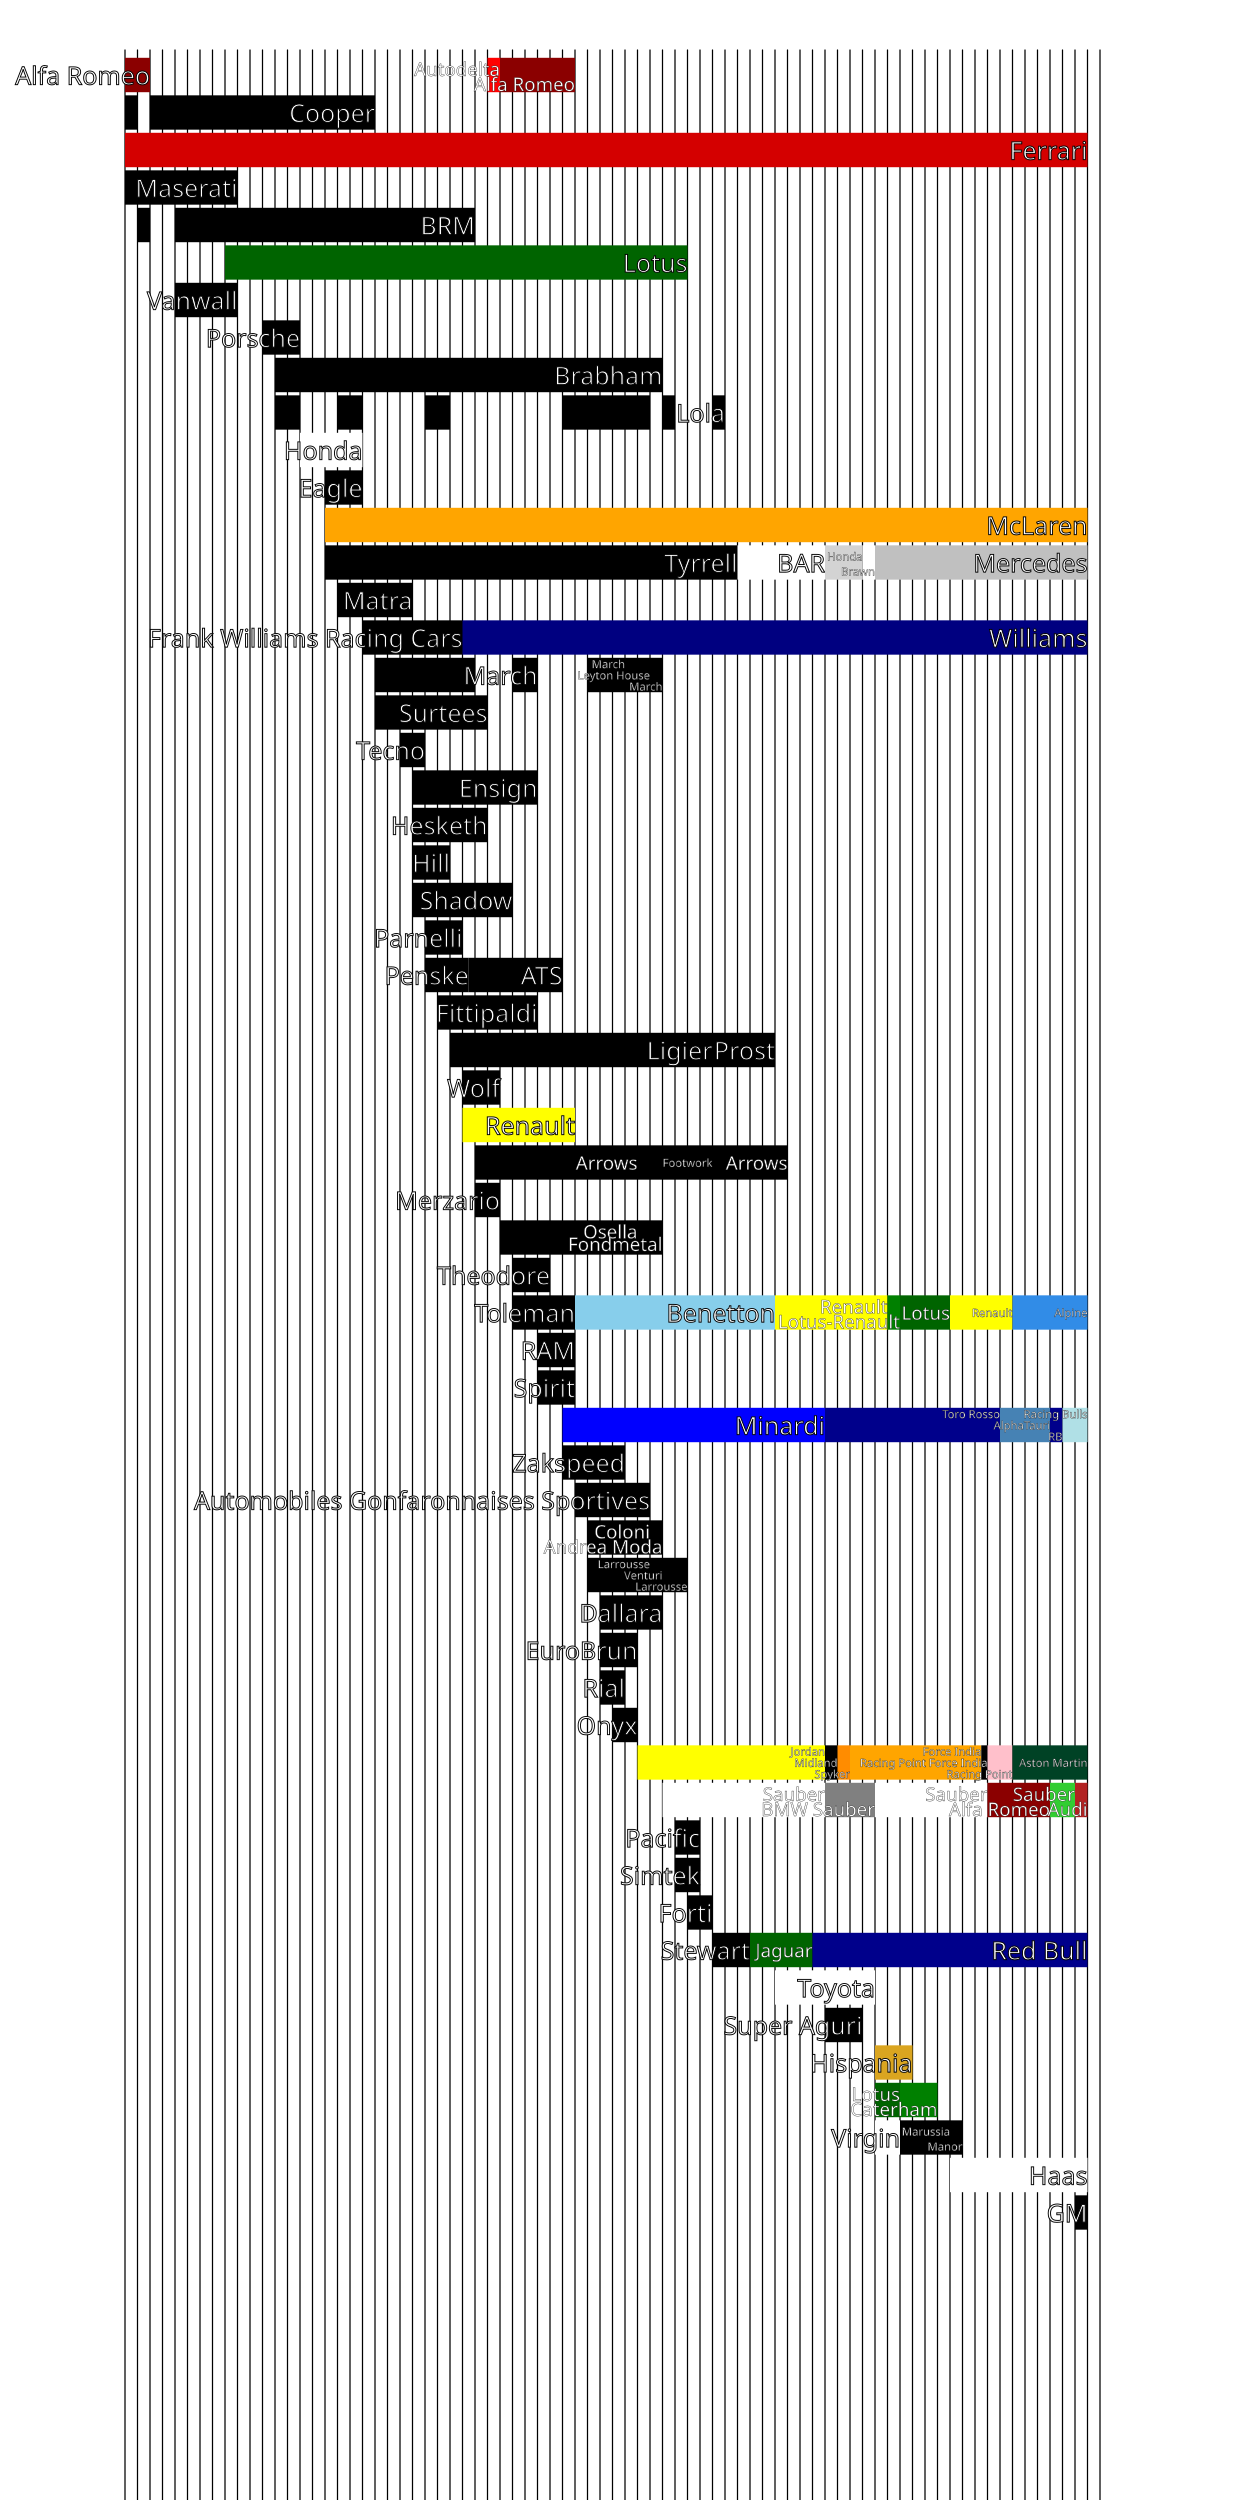
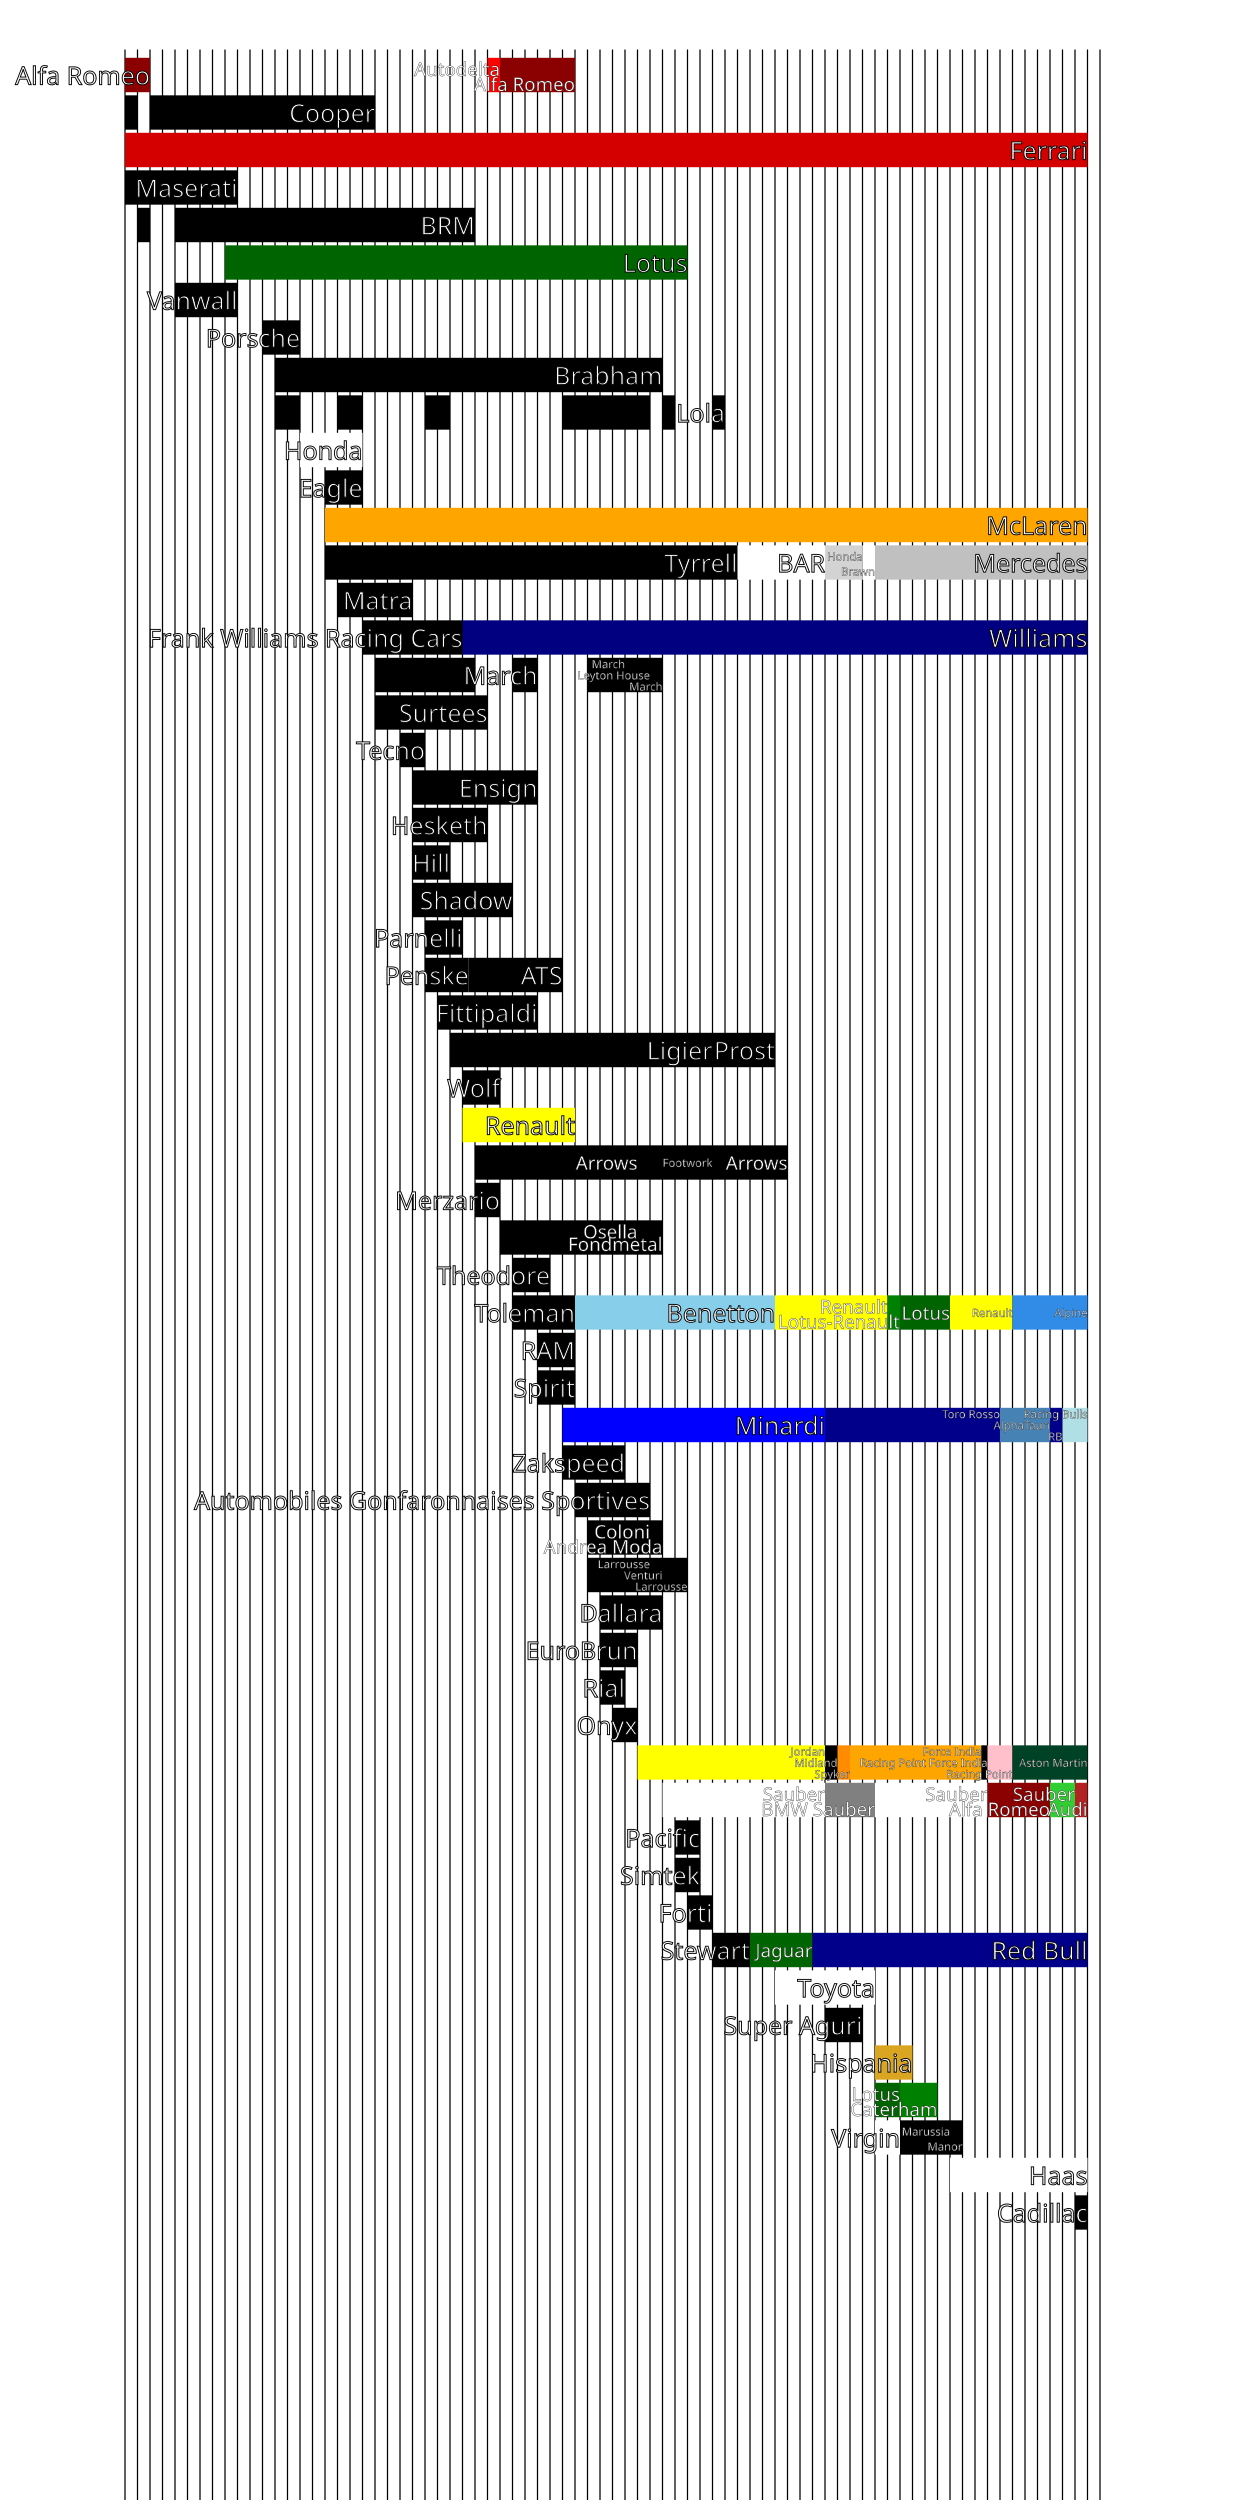
<svg xmlns="http://www.w3.org/2000/svg" viewBox="1940 -3 100 200">
  <style>
        path {
            fill: none;
            stroke-linejoin: round;
        }

        text {
            font-family: sans-serif;
        }

        g.grid&gt;path {
            stroke: black;
            stroke-width: 0.1;
            stroke-linecap: round;
        }

        g.grid&gt;text {
            font-size: 1px;
            transform: rotate(-90deg);
            transform-origin: center;
            transform-box: fill-box;
            text-anchor: middle;
            dominant-baseline: middle;
        }

        g.team&gt;path {
            stroke-width: 2.75;
            stroke-linecap: butt;
        }

        g.team&gt;text {
            fill: white;
            stroke: black;
            stroke-width: 0.075;
            font-size: 2px;
            text-anchor: end;
            dominant-baseline: central;
        }

        g.team&gt;text.small {
            stroke-width: 0.025;
            font-size: 0.9px;
        }

        g.team&gt;text.med {
            stroke-width: 0.025;
            font-size: 1.5px;
        }
    </style>
  <rect x="1940" y="-3" width="100%" height="100%" fill="white" />
  <g class="grid">
    <path class="grid" d="             M 1950,1 v 592 Z             M 1951,1 v 592 Z             M 1952,1 v 592 Z             M 1953,1 v 592 Z             M 1954,1 v 592 Z             M 1955,1 v 592 Z             M 1956,1 v 592 Z             M 1957,1 v 592 Z             M 1958,1 v 592 Z             M 1959,1 v 592 Z             M 1960,1 v 592 Z             M 1961,1 v 592 Z             M 1962,1 v 592 Z             M 1963,1 v 592 Z             M 1964,1 v 592 Z             M 1965,1 v 592 Z             M 1966,1 v 592 Z             M 1967,1 v 592 Z             M 1968,1 v 592 Z             M 1969,1 v 592 Z             M 1970,1 v 592 Z             M 1971,1 v 592 Z             M 1972,1 v 592 Z             M 1973,1 v 592 Z             M 1974,1 v 592 Z             M 1975,1 v 592 Z             M 1976,1 v 592 Z             M 1977,1 v 592 Z             M 1978,1 v 592 Z             M 1979,1 v 592 Z             M 1980,1 v 592 Z             M 1981,1 v 592 Z             M 1982,1 v 592 Z             M 1983,1 v 592 Z             M 1984,1 v 592 Z             M 1985,1 v 592 Z             M 1986,1 v 592 Z             M 1987,1 v 592 Z             M 1988,1 v 592 Z             M 1989,1 v 592 Z             M 1990,1 v 592 Z             M 1991,1 v 592 Z             M 1992,1 v 592 Z             M 1993,1 v 592 Z             M 1994,1 v 592 Z             M 1995,1 v 592 Z             M 1996,1 v 592 Z             M 1997,1 v 592 Z             M 1998,1 v 592 Z             M 1999,1 v 592 Z             M 2000,1 v 592 Z             M 2001,1 v 592 Z             M 2002,1 v 592 Z             M 2003,1 v 592 Z             M 2004,1 v 592 Z             M 2005,1 v 592 Z             M 2006,1 v 592 Z             M 2007,1 v 592 Z             M 2008,1 v 592 Z             M 2009,1 v 592 Z             M 2010,1 v 592 Z             M 2011,1 v 592 Z             M 2012,1 v 592 Z             M 2013,1 v 592 Z             M 2014,1 v 592 Z             M 2015,1 v 592 Z             M 2016,1 v 592 Z             M 2017,1 v 592 Z             M 2018,1 v 592 Z             M 2019,1 v 592 Z             M 2020,1 v 592 Z             M 2021,1 v 592 Z             M 2022,1 v 592 Z             M 2023,1 v 592 Z             M 2024,1 v 592 Z             M 2025,1 v 592 Z             M 2026,1 v 592 Z             M 2027,1 v 592 Z             M 2028,1 v 592 Z         " />
    <text x="1950.5" y="-0.5">1950</text>
    <text x="1951.5" y="-0.5">1951</text>
    <text x="1952.5" y="-0.5">1952</text>
    <text x="1953.5" y="-0.5">1953</text>
    <text x="1954.5" y="-0.5">1954</text>
    <text x="1955.5" y="-0.5">1955</text>
    <text x="1956.5" y="-0.5">1956</text>
    <text x="1957.5" y="-0.5">1957</text>
    <text x="1958.5" y="-0.5">1958</text>
    <text x="1959.5" y="-0.5">1959</text>
    <text x="1960.5" y="-0.5">1960</text>
    <text x="1961.5" y="-0.5">1961</text>
    <text x="1962.5" y="-0.5">1962</text>
    <text x="1963.5" y="-0.5">1963</text>
    <text x="1964.5" y="-0.5">1964</text>
    <text x="1965.5" y="-0.5">1965</text>
    <text x="1966.5" y="-0.5">1966</text>
    <text x="1967.5" y="-0.5">1967</text>
    <text x="1968.5" y="-0.5">1968</text>
    <text x="1969.5" y="-0.5">1969</text>
    <text x="1970.5" y="-0.5">1970</text>
    <text x="1971.5" y="-0.5">1971</text>
    <text x="1972.5" y="-0.5">1972</text>
    <text x="1973.5" y="-0.5">1973</text>
    <text x="1974.5" y="-0.5">1974</text>
    <text x="1975.5" y="-0.5">1975</text>
    <text x="1976.5" y="-0.5">1976</text>
    <text x="1977.5" y="-0.5">1977</text>
    <text x="1978.5" y="-0.5">1978</text>
    <text x="1979.5" y="-0.5">1979</text>
    <text x="1980.5" y="-0.5">1980</text>
    <text x="1981.5" y="-0.5">1981</text>
    <text x="1982.5" y="-0.5">1982</text>
    <text x="1983.5" y="-0.5">1983</text>
    <text x="1984.5" y="-0.5">1984</text>
    <text x="1985.5" y="-0.5">1985</text>
    <text x="1986.5" y="-0.5">1986</text>
    <text x="1987.5" y="-0.5">1987</text>
    <text x="1988.5" y="-0.5">1988</text>
    <text x="1989.5" y="-0.5">1989</text>
    <text x="1990.5" y="-0.5">1990</text>
    <text x="1991.5" y="-0.5">1991</text>
    <text x="1992.5" y="-0.5">1992</text>
    <text x="1993.5" y="-0.5">1993</text>
    <text x="1994.5" y="-0.5">1994</text>
    <text x="1995.5" y="-0.5">1995</text>
    <text x="1996.5" y="-0.5">1996</text>
    <text x="1997.5" y="-0.5">1997</text>
    <text x="1998.5" y="-0.5">1998</text>
    <text x="1999.5" y="-0.5">1999</text>
    <text x="2000.5" y="-0.5">2000</text>
    <text x="2001.5" y="-0.5">2001</text>
    <text x="2002.5" y="-0.5">2002</text>
    <text x="2003.5" y="-0.5">2003</text>
    <text x="2004.5" y="-0.5">2004</text>
    <text x="2005.5" y="-0.5">2005</text>
    <text x="2006.5" y="-0.5">2006</text>
    <text x="2007.5" y="-0.5">2007</text>
    <text x="2008.5" y="-0.5">2008</text>
    <text x="2009.5" y="-0.5">2009</text>
    <text x="2010.5" y="-0.5">2010</text>
    <text x="2011.5" y="-0.5">2011</text>
    <text x="2012.5" y="-0.5">2012</text>
    <text x="2013.5" y="-0.5">2013</text>
    <text x="2014.5" y="-0.5">2014</text>
    <text x="2015.5" y="-0.5">2015</text>
    <text x="2016.5" y="-0.5">2016</text>
    <text x="2017.5" y="-0.5">2017</text>
    <text x="2018.5" y="-0.5">2018</text>
    <text x="2019.5" y="-0.5">2019</text>
    <text x="2020.5" y="-0.5">2020</text>
    <text x="2021.5" y="-0.5">2021</text>
    <text x="2022.5" y="-0.5">2022</text>
    <text x="2023.5" y="-0.5">2023</text>
    <text x="2024.5" y="-0.5">2024</text>
    <text x="2025.5" y="-0.5">2025</text>
    <text x="2026.5" y="-0.5">2026</text>
    <text x="2027.5" y="-0.5">2027</text>
  </g>
  <g class="team">
    <path d="M 1950,3 H 1952" stroke="darkred" />
    <text x="1952" y="3">Alfa Romeo</text>
    <path d="M 1979,3 H 1980" stroke="red" />
    <text x="1980" y="2.5" class="med">Autodelta</text>
    <path d="M 1980,3 H 1986" stroke="darkred" />
    <text x="1986" y="3.7" class="med">Alfa Romeo</text>
  </g>
  <g class="team">
    <path d="M 1950,6 H 1951" stroke="black" />
    <path d="M 1952,6 H 1970" stroke="black" />
    <text x="1970" y="6">Cooper</text>
  </g>
  <g class="team">
    <path d="M 1950,9 H 2027" stroke="#D40000" />
    <text x="2027" y="9">Ferrari</text>
  </g>
  <g class="team">
    <path d="M 1950,12 H 1959" stroke="black" />
    <text x="1959" y="12">Maserati</text>
  </g>
  <g class="team">
    <path d="M 1951,15 H 1952" stroke="black" />
    <path d="M 1954,15 H 1978" stroke="black" />
    <text x="1978" y="15">BRM</text>
  </g>
  <g class="team">
    <path d="M 1958,18 H 1995" stroke="darkgreen" />
    <text x="1995" y="18">Lotus</text>
  </g>
  <g class="team">
    <path d="M 1954,21 H 1959" stroke="black" />
    <text x="1959" y="21">Vanwall</text>
  </g>
  <g class="team">
    <path d="M 1961,24 H 1964" stroke="black" />
    <text x="1964" y="24">Porsche</text>
  </g>
  <g class="team">
    <path d="M 1962,27 H 1993" stroke="black" />
    <text x="1993" y="27">Brabham</text>
  </g>
  <g class="team">
    <path d="M 1962,30 H 1964" stroke="black" />
    <path d="M 1967,30 H 1969" stroke="black" />
    <path d="M 1974,30 H 1976" stroke="black" />
    <path d="M 1985,30 H 1992" stroke="black" />
    <path d="M 1993,30 H 1994" stroke="black" />
    <path d="M 1997,30 H 1998" stroke="black" />
    <text x="1998" y="30">Lola</text>
  </g>
  <g class="team">
    <path d="M 1964,33 H 1969" stroke="white" />
    <text x="1969" y="33">Honda</text>
  </g>
  <g class="team">
    <path d="M 1966,36 H 1969" stroke="black" />
    <text x="1969" y="36">Eagle</text>
  </g>
  <g class="team">
    <path d="M 1966,39 H 2027" stroke="orange" />
    <text x="2027" y="39">McLaren</text>
  </g>
  <g class="team">
    <path d="M 1966,42 H 1999" stroke="black" />
    <text x="1999" y="42">Tyrrell</text>
    <path d="M 1999,42 H 2006" stroke="white" />
    <text x="2006" y="42">BAR</text>
    <path d="M 2006,42 H 2009" stroke="lightgrey" />
    <text x="2009" y="41.5" class="small">Honda</text>
    <path d="M 2009,42 H 2010" stroke="white" />
    <text x="2010" y="42.7" class="small">Brawn</text>
    <path d="M 2010,42 H 2027" stroke="silver" />
    <text x="2027" y="42">Mercedes</text>
  </g>
  <g class="team">
    <path d="M 1967,45 H 1973" stroke="black" />
    <text x="1973" y="45">Matra</text>
  </g>
  <g class="team">
    <path d="M 1969,48 H 1977" stroke="black" />
    <text x="1977" y="48">Frank Williams Racing Cars</text>
    <path d="M 1977,48 H 2027" stroke="navy" />
    <text x="2027" y="48">Williams</text>
  </g>
  <g class="team">
    <path d="M 1970,51 H 1978" stroke="black" />
    <path d="M 1981,51 H 1983" stroke="black" />
    <text x="1983" y="51">March</text>
    <path d="M 1987,51 H 1990" stroke="black" />
    <text x="1990" y="50.1" class="small">March</text>
    <path d="M 1990,51 H 1992" stroke="black" />
    <text x="1992" y="51" class="small">Leyton House</text>
    <path d="M 1992,51 H 1993" stroke="black" />
    <text x="1993" y="51.9" class="small">March</text>
  </g>
  <g class="team">
    <path d="M 1970,54 H 1979" stroke="black" />
    <text x="1979" y="54">Surtees</text>
  </g>
  <g class="team">
    <path d="M 1972,57 H 1974" stroke="black" />
    <text x="1974" y="57">Tecno</text>
  </g>
  <g class="team">
    <path d="M 1973,60 H 1983" stroke="black" />
    <text x="1983" y="60">Ensign</text>
  </g>
  <g class="team">
    <path d="M 1973,63 H 1979" stroke="black" />
    <text x="1979" y="63">Hesketh</text>
  </g>
  <g class="team">
    <path d="M 1973,66 H 1976" stroke="black" />
    <text x="1976" y="66">Hill</text>
  </g>
  <g class="team">
    <path d="M 1973,69 H 1981" stroke="black" />
    <text x="1981" y="69">Shadow</text>
  </g>
  <g class="team">
    <path d="M 1974,72 H 1977" stroke="black" />
    <text x="1977" y="72">Parnelli</text>
  </g>
  <g class="team">
    <path d="M 1974,75 L 1977.5,75" stroke="black" />
    <text x="1977.5" y="75">Penske</text>
    <path d="M 1977.5,75 H 1985" stroke="black" />
    <text x="1985" y="75">ATS</text>
  </g>
  <g class="team">
    <path d="M 1975,78 H 1983" stroke="black" />
    <text x="1983" y="78">Fittipaldi</text>
  </g>
  <g class="team">
    <path d="M 1976,81 H 1997" stroke="black" />
    <text x="1997" y="81">Ligier</text>
    <path d="M 1997,81 H 2002" stroke="black" />
    <text x="2002" y="81">Prost</text>
  </g>
  <g class="team">
    <path d="M 1977,84 H 1980" stroke="black" />
    <text x="1980" y="84">Wolf</text>
  </g>
  <g class="team">
    <path d="M 1977,87 H 1986" stroke="yellow" />
    <text x="1986" y="87">Renault</text>
  </g>
  <g class="team">
    <path d="M 1978,90 H 1991" stroke="black" />
    <text x="1991" y="90" class="med">Arrows</text>
    <path d="M 1991,90 H 1997" stroke="black" />
    <text x="1997" y="90" class="small">Footwork</text>
    <path d="M 1997,90 H 2003" stroke="black" />
    <text x="2003" y="90" class="med">Arrows</text>
  </g>
  <g class="team">
    <path d="M 1978,93 H 1980" stroke="black" />
    <text x="1980" y="93">Merzario</text>
  </g>
  <g class="team">
    <path d="M 1980,96 H 1991" stroke="black" />
    <text x="1991" y="95.5" class="med">Osella</text>
    <path d="M 1991,96 H 1993" stroke="black" />
    <text x="1993" y="96.5" class="med">Fondmetal</text>
  </g>
  <g class="team">
    <path d="M 1981,99 H 1984" stroke="black" />
    <text x="1984" y="99">Theodore</text>
  </g>
  <g class="team">
    <path d="M 1981,102 H 1986" stroke="black" />
    <text x="1986" y="102">Toleman</text>
    <path d="M 1986,102 H 2002" stroke="skyblue" />
    <text x="2002" y="102">Benetton</text>
    <path d="M 2002,102 H 2011" stroke="yellow" />
    <text x="2011" y="101.5" class="med">Renault</text>
    <path d="M 2011,102 H 2012" stroke="green" />
    <text x="2012" y="102.7" class="med">Lotus-Renault</text>
    <path d="M 2012,102 H 2016" stroke="darkgreen" />
    <text x="2016" y="102" class="med">Lotus</text>
    <path d="M 2016,102 H 2021" stroke="yellow" />
    <text x="2021" y="102" class="small">Renault</text>
    <path d="M 2021,102 H 2027" stroke="#318CE7" />
    <text x="2027" y="102" class="small">Alpine</text>
  </g>
  <g class="team">
    <path d="M 1983,105 H 1986" stroke="black" />
    <text x="1986" y="105">RAM</text>
  </g>
  <g class="team">
    <path d="M 1983,108 H 1986" stroke="black" />
    <text x="1986" y="108">Spirit</text>
  </g>
  <g class="team">
    <path d="M 1985,111 H 2006" stroke="blue" />
    <text x="2006" y="111">Minardi</text>
    <path d="M 2006,111 H 2020" stroke="darkblue" />
    <text x="2020" y="110.1" class="small">Toro Rosso</text>
    <path d="M 2020,111 H 2024" stroke="steelblue" />
    <text x="2024" y="111" class="small">AlphaTauri</text>
    <path d="M 2024,111 H 2025" stroke="darkblue" />
    <text x="2025" y="111.9" class="small">RB</text>
    <path d="M 2025,111 H 2027" stroke="powderblue" />
    <text x="2027" y="110.1" class="small">Racing Bulls</text>
  </g>
  <g class="team">
    <path d="M 1985,114 H 1990" stroke="black" />
    <text x="1990" y="114">Zakspeed</text>
  </g>
  <g class="team">
    <path d="M 1986,117 H 1992" stroke="black" />
    <text x="1992" y="117">Automobiles Gonfaronnaises Sportives</text>
  </g>
  <g class="team">
    <path d="M 1987,120 H 1992" stroke="black" />
    <text x="1992" y="119.5" class="med">Coloni</text>
    <path d="M 1992,120 H 1993" stroke="black" />
    <text x="1993" y="120.7" class="med">Andrea Moda</text>
  </g>
  <g class="team">
    <path d="M 1987,123 H 1992" stroke="black" />
    <text x="1992" y="122.1" class="small">Larrousse</text>
    <path d="M 1992,123 H 1993" stroke="black" />
    <text x="1993" y="123" class="small">Venturi</text>
    <path d="M 1993,123 H 1995" stroke="black" />
    <text x="1995" y="123.9" class="small">Larrousse</text>
  </g>
  <g class="team">
    <path d="M 1988,126 H 1993" stroke="black" />
    <text x="1993" y="126">Dallara</text>
  </g>
  <g class="team">
    <path d="M 1988,129 H 1991" stroke="black" />
    <text x="1991" y="129">EuroBrun</text>
  </g>
  <g class="team">
    <path d="M 1988,132 H 1990" stroke="black" />
    <text x="1990" y="132">Rial</text>
  </g>
  <g class="team">
    <path d="M 1989,135 H 1991" stroke="black" />
    <text x="1991" y="135">Onyx</text>
  </g>
  <g class="team">
    <path d="M 1991,138 H 2006" stroke="yellow" />
    <text x="2006" y="137.1" class="small">Jordan</text>
    <path d="M 2006,138 H 2007" stroke="black" />
    <text x="2007" y="138" class="small">Midland</text>
    <path d="M 2007,138 H 2008" stroke="darkorange" />
    <text x="2008" y="138.9" class="small">Spyker</text>
    <path d="M 2008,138 L 2018.5,138" stroke="orange" />
    <text x="2018.5" y="137.1" class="small">Force India</text>
    <path d="M 2018.5,138 H 2019" stroke="black" />
    <text x="2019" y="138" class="small">Racing Point Force India</text>
    <path d="M 2019,138 H 2021" stroke="pink" />
    <text x="2021" y="138.9" class="small">Racing Point</text>
    <path d="M 2021,138 H 2027" stroke="#004225" />
    <text x="2027" y="138" class="small">Aston Martin</text>
  </g>
  <g class="team">
    <path d="M 1993,141 H 2006" stroke="white" />
    <text x="2006" y="140.5" class="med">Sauber</text>
    <path d="M 2006,141 H 2010" stroke="grey" />
    <text x="2010" y="141.7" class="med">BMW Sauber</text>
    <path d="M 2010,141 H 2019" stroke="white" />
    <text x="2019" y="140.5" class="med">Sauber</text>
    <path d="M 2019,141 H 2024" stroke="darkred" />
    <text x="2024" y="141.7" class="med">Alfa Romeo</text>
    <path d="M 2024,141 H 2026" stroke="limegreen" />
    <text x="2026" y="140.5" class="med">Sauber</text>
    <path d="M 2026,141 H 2027" stroke="firebrick" />
    <text x="2027" y="141.7" class="med">Audi</text>
  </g>
  <g class="team">
    <path d="M 1994,144 H 1996" stroke="black" />
    <text x="1996" y="144">Pacific</text>
  </g>
  <g class="team">
    <path d="M 1994,147 H 1996" stroke="black" />
    <text x="1996" y="147">Simtek</text>
  </g>
  <g class="team">
    <path d="M 1995,150 H 1997" stroke="black" />
    <text x="1997" y="150">Forti</text>
  </g>
  <g class="team">
    <path d="M 1997,153 H 2000" stroke="black" />
    <text x="2000" y="153">Stewart</text>
    <path d="M 2000,153 H 2005" stroke="darkgreen" />
    <text x="2005" y="153" class="med">Jaguar</text>
    <path d="M 2005,153 H 2027" stroke="darkblue" />
    <text x="2027" y="153">Red Bull</text>
  </g>
  <g class="team">
    <path d="M 2002,156 H 2010" stroke="white" />
    <text x="2010" y="156">Toyota</text>
  </g>
  <g class="team">
    <path d="M 2006,159 H 2009" stroke="black" />
    <text x="2009" y="159">Super Aguri</text>
  </g>
  <g class="team">
    <path d="M 2010,162 H 2013" stroke="goldenrod" />
    <text x="2013" y="162">Hispania</text>
  </g>
  <g class="team">
    <path d="M 2010,165 H 2012" stroke="darkgreen" />
    <text x="2012" y="164.5" class="med">Lotus</text>
    <path d="M 2012,165 H 2015" stroke="green" />
    <text x="2015" y="165.7" class="med">Caterham</text>
  </g>
  <g class="team">
    <path d="M 2010,168 H 2012" stroke="white" />
    <text x="2012" y="168">Virgin</text>
    <path d="M 2012,168 H 2016" stroke="black" />
    <text x="2016" y="167.5" class="small">Marussia</text>
    <path d="M 2016,168 H 2017" stroke="black" />
    <text x="2017" y="168.7" class="small">Manor</text>
  </g>
  <g class="team">
    <path d="M 2016,171 H 2027" stroke="white" />
    <text x="2027" y="171">Haas</text>
  </g>
  <g class="team">
    <path d="M 2026,174 H 2027" stroke="black" />
-     <text x="2027" y="174">GM</text>
+     <text x="2027" y="174">Cadillac</text>
  </g>
</svg>
